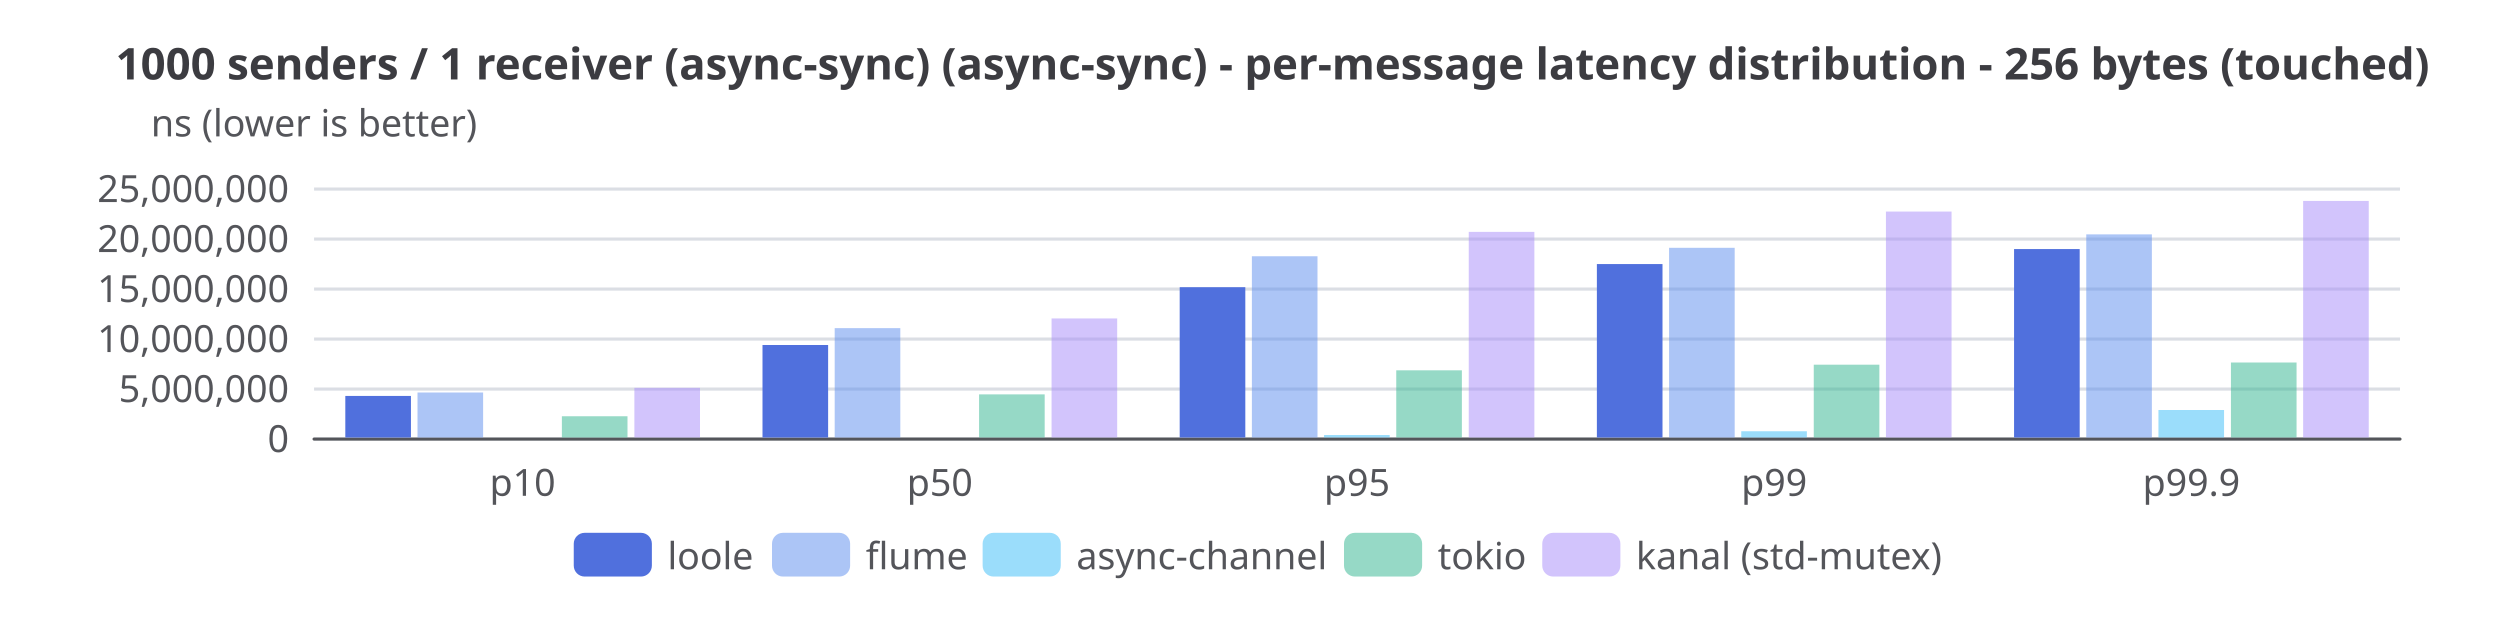
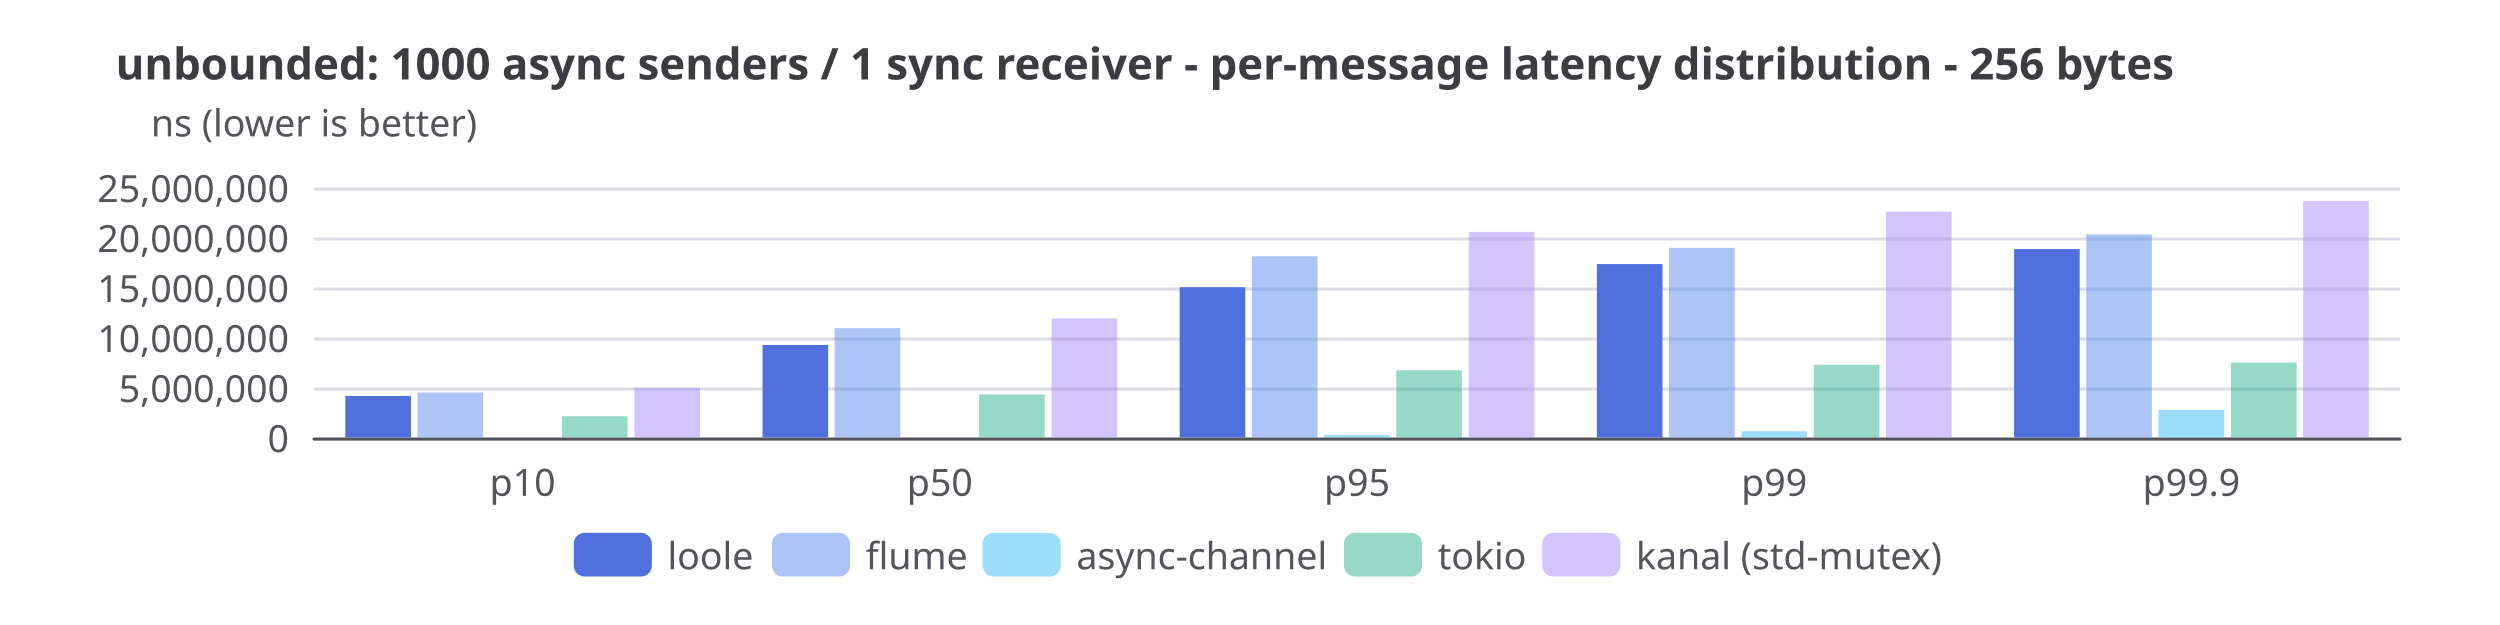
<svg xmlns="http://www.w3.org/2000/svg" width="800" height="200" version="1.1" baseProfile="full" viewBox="0 0 800 200">
  <rect width="800" height="200" x="0" y="0" fill="white" />
  <path d="M100.5 140.5L768 140.5" fill="none" pointer-events="visible" stroke="#dbdee4" class="zr26-cls-187" />
  <path d="M100.5 124.5L768 124.5" fill="none" pointer-events="visible" stroke="#dbdee4" class="zr26-cls-187" />
  <path d="M100.5 108.5L768 108.5" fill="none" pointer-events="visible" stroke="#dbdee4" class="zr26-cls-187" />
  <path d="M100.5 92.5L768 92.5" fill="none" pointer-events="visible" stroke="#dbdee4" class="zr26-cls-187" />
  <path d="M100.5 76.5L768 76.5" fill="none" pointer-events="visible" stroke="#dbdee4" class="zr26-cls-187" />
  <path d="M100.5 60.5L768 60.5" fill="none" pointer-events="visible" stroke="#dbdee4" class="zr26-cls-187" />
  <text dominant-baseline="central" text-anchor="middle" style="font-size:12px;font-family:sans-serif;" xml:space="preserve" y="-6" transform="translate(100.48 45)" fill="#54555a">ns (lower is better)</text>
  <path d="M100.5 140.5L768 140.5" fill="none" pointer-events="visible" stroke="#54555a" stroke-linecap="round" class="zr26-cls-187" />
  <text dominant-baseline="central" text-anchor="end" style="font-size:12px;font-family:sans-serif;" transform="translate(92.48 140)" fill="#54555a">0</text>
  <text dominant-baseline="central" text-anchor="end" style="font-size:12px;font-family:sans-serif;" transform="translate(92.48 124)" fill="#54555a">5,000,000</text>
  <text dominant-baseline="central" text-anchor="end" style="font-size:12px;font-family:sans-serif;" transform="translate(92.48 108)" fill="#54555a">10,000,000</text>
  <text dominant-baseline="central" text-anchor="end" style="font-size:12px;font-family:sans-serif;" transform="translate(92.48 92)" fill="#54555a">15,000,000</text>
  <text dominant-baseline="central" text-anchor="end" style="font-size:12px;font-family:sans-serif;" transform="translate(92.48 76)" fill="#54555a">20,000,000</text>
  <text dominant-baseline="central" text-anchor="end" style="font-size:12px;font-family:sans-serif;" transform="translate(92.48 60)" fill="#54555a">25,000,000</text>
  <text dominant-baseline="central" text-anchor="middle" style="font-size:12px;font-family:sans-serif;" y="6" transform="translate(167.232 148)" fill="#54555a">p10</text>
  <text dominant-baseline="central" text-anchor="middle" style="font-size:12px;font-family:sans-serif;" y="6" transform="translate(300.736 148)" fill="#54555a">p50</text>
  <text dominant-baseline="central" text-anchor="middle" style="font-size:12px;font-family:sans-serif;" y="6" transform="translate(434.24 148)" fill="#54555a">p95</text>
  <text dominant-baseline="central" text-anchor="middle" style="font-size:12px;font-family:sans-serif;" y="6" transform="translate(567.744 148)" fill="#54555a">p99</text>
  <text dominant-baseline="central" text-anchor="middle" style="font-size:12px;font-family:sans-serif;" y="6" transform="translate(701.248 148)" fill="#54555a">p99.9</text>
  <path d="M110.5 140l21 0l0 -13.3l-21 0Z" fill="#5070dd" ecmeta_series_index="0" ecmeta_data_index="0" ecmeta_ssr_type="chart" class="zr26-cls-188" />
  <path d="M244 140l21 0l0 -29.6l-21 0Z" fill="#5070dd" ecmeta_series_index="0" ecmeta_data_index="1" ecmeta_ssr_type="chart" class="zr26-cls-188" />
  <path d="M377.5 140l21 0l0 -48.1l-21 0Z" fill="#5070dd" ecmeta_series_index="0" ecmeta_data_index="2" ecmeta_ssr_type="chart" class="zr26-cls-188" />
  <path d="M511 140l21 0l0 -55.5l-21 0Z" fill="#5070dd" ecmeta_series_index="0" ecmeta_data_index="3" ecmeta_ssr_type="chart" class="zr26-cls-188" />
  <path d="M644.5 140l21 0l0 -60.3l-21 0Z" fill="#5070dd" ecmeta_series_index="0" ecmeta_data_index="4" ecmeta_ssr_type="chart" class="zr26-cls-188" />
  <path d="M133.6 140l21 0l0 -14.4l-21 0Z" fill="rgb(91,141,239)" fill-opacity="0.5" ecmeta_series_index="1" ecmeta_data_index="0" ecmeta_ssr_type="chart" class="zr26-cls-189" />
  <path d="M267.1 140l21 0l0 -35l-21 0Z" fill="rgb(91,141,239)" fill-opacity="0.5" ecmeta_series_index="1" ecmeta_data_index="1" ecmeta_ssr_type="chart" class="zr26-cls-189" />
  <path d="M400.6 140l21 0l0 -58l-21 0Z" fill="rgb(91,141,239)" fill-opacity="0.5" ecmeta_series_index="1" ecmeta_data_index="2" ecmeta_ssr_type="chart" class="zr26-cls-189" />
  <path d="M534.1 140l21 0l0 -60.7l-21 0Z" fill="rgb(91,141,239)" fill-opacity="0.5" ecmeta_series_index="1" ecmeta_data_index="3" ecmeta_ssr_type="chart" class="zr26-cls-189" />
  <path d="M667.6 140l21 0l0 -65l-21 0Z" fill="rgb(91,141,239)" fill-opacity="0.5" ecmeta_series_index="1" ecmeta_data_index="4" ecmeta_ssr_type="chart" class="zr26-cls-189" />
  <path d="M156.7 140l21 0l0 0l-21 0Z" fill="rgb(56,189,248)" fill-opacity="0.5" ecmeta_series_index="2" ecmeta_data_index="0" ecmeta_ssr_type="chart" class="zr26-cls-190" />
  <path d="M290.2 140l21 0l0 0l-21 0Z" fill="rgb(56,189,248)" fill-opacity="0.5" ecmeta_series_index="2" ecmeta_data_index="1" ecmeta_ssr_type="chart" class="zr26-cls-190" />
  <path d="M423.7 140l21 0l0 -0.8l-21 0Z" fill="rgb(56,189,248)" fill-opacity="0.5" ecmeta_series_index="2" ecmeta_data_index="2" ecmeta_ssr_type="chart" class="zr26-cls-190" />
  <path d="M557.2 140l21 0l0 -2l-21 0Z" fill="rgb(56,189,248)" fill-opacity="0.5" ecmeta_series_index="2" ecmeta_data_index="3" ecmeta_ssr_type="chart" class="zr26-cls-190" />
  <path d="M690.7 140l21 0l0 -8.8l-21 0Z" fill="rgb(56,189,248)" fill-opacity="0.5" ecmeta_series_index="2" ecmeta_data_index="4" ecmeta_ssr_type="chart" class="zr26-cls-190" />
  <path d="M179.8 140l21 0l0 -6.8l-21 0Z" fill="rgb(47,181,142)" fill-opacity="0.5" ecmeta_series_index="3" ecmeta_data_index="0" ecmeta_ssr_type="chart" class="zr26-cls-191" />
  <path d="M313.3 140l21 0l0 -13.8l-21 0Z" fill="rgb(47,181,142)" fill-opacity="0.5" ecmeta_series_index="3" ecmeta_data_index="1" ecmeta_ssr_type="chart" class="zr26-cls-191" />
  <path d="M446.8 140l21 0l0 -21.5l-21 0Z" fill="rgb(47,181,142)" fill-opacity="0.5" ecmeta_series_index="3" ecmeta_data_index="2" ecmeta_ssr_type="chart" class="zr26-cls-191" />
  <path d="M580.4 140l21 0l0 -23.3l-21 0Z" fill="rgb(47,181,142)" fill-opacity="0.5" ecmeta_series_index="3" ecmeta_data_index="3" ecmeta_ssr_type="chart" class="zr26-cls-191" />
  <path d="M713.9 140l21 0l0 -24l-21 0Z" fill="rgb(47,181,142)" fill-opacity="0.5" ecmeta_series_index="3" ecmeta_data_index="4" ecmeta_ssr_type="chart" class="zr26-cls-191" />
  <path d="M203 140l21 0l0 -15.9l-21 0Z" fill="rgb(167,139,250)" fill-opacity="0.5" ecmeta_series_index="4" ecmeta_data_index="0" ecmeta_ssr_type="chart" class="zr26-cls-192" />
  <path d="M336.5 140l21 0l0 -38.1l-21 0Z" fill="rgb(167,139,250)" fill-opacity="0.5" ecmeta_series_index="4" ecmeta_data_index="1" ecmeta_ssr_type="chart" class="zr26-cls-192" />
  <path d="M470 140l21 0l0 -65.8l-21 0Z" fill="rgb(167,139,250)" fill-opacity="0.5" ecmeta_series_index="4" ecmeta_data_index="2" ecmeta_ssr_type="chart" class="zr26-cls-192" />
  <path d="M603.5 140l21 0l0 -72.3l-21 0Z" fill="rgb(167,139,250)" fill-opacity="0.5" ecmeta_series_index="4" ecmeta_data_index="3" ecmeta_ssr_type="chart" class="zr26-cls-192" />
  <path d="M737 140l21 0l0 -75.7l-21 0Z" fill="rgb(167,139,250)" fill-opacity="0.5" ecmeta_series_index="4" ecmeta_data_index="4" ecmeta_ssr_type="chart" class="zr26-cls-192" />
  <path d="M-5 -5.5l442.8 0l0 25l-442.8 0Z" transform="translate(183.6 170.5)" fill="rgb(0,0,0)" fill-opacity="0" stroke="#b7b9be" stroke-width="0" class="zr26-cls-187" />
  <path d="M3.5 0L21.5 0A3.5 3.5 0 0 1 25 3.5L25 10.5A3.5 3.5 0 0 1 21.5 14L3.5 14A3.5 3.5 0 0 1 0 10.5L0 3.5A3.5 3.5 0 0 1 3.5 0Z" transform="translate(183.6 170.5)" fill="#5070dd" ecmeta_series_index="0" ecmeta_data_index="0" ecmeta_ssr_type="legend" ecmeta_silent="true" class="zr26-cls-187" />
  <text dominant-baseline="central" text-anchor="start" style="font-size:12px;font-family:sans-serif;" x="30" y="7" transform="translate(183.6 170.5)" fill="#54555a">loole</text>
  <path d="M0 0l55.4 0l0 14l-55.4 0Z" transform="translate(183.6 170.5)" fill="none" pointer-events="visible" ecmeta_series_index="0" ecmeta_data_index="0" ecmeta_ssr_type="legend" class="zr26-cls-193" />
  <path d="M3.5 0L21.5 0A3.5 3.5 0 0 1 25 3.5L25 10.5A3.5 3.5 0 0 1 21.5 14L3.5 14A3.5 3.5 0 0 1 0 10.5L0 3.5A3.5 3.5 0 0 1 3.5 0Z" transform="translate(247.04 170.5)" fill="rgb(91,141,239)" fill-opacity="0.5" ecmeta_series_index="1" ecmeta_data_index="1" ecmeta_ssr_type="legend" ecmeta_silent="true" class="zr26-cls-187" />
  <text dominant-baseline="central" text-anchor="start" style="font-size:12px;font-family:sans-serif;" x="30" y="7" transform="translate(247.04 170.5)" fill="#54555a">flume</text>
  <path d="M0 0l59.4 0l0 14l-59.4 0Z" transform="translate(247.04 170.5)" fill="none" pointer-events="visible" ecmeta_series_index="1" ecmeta_data_index="1" ecmeta_ssr_type="legend" class="zr26-cls-193" />
  <path d="M3.5 0L21.5 0A3.5 3.5 0 0 1 25 3.5L25 10.5A3.5 3.5 0 0 1 21.5 14L3.5 14A3.5 3.5 0 0 1 0 10.5L0 3.5A3.5 3.5 0 0 1 3.5 0Z" transform="translate(314.44 170.5)" fill="rgb(56,189,248)" fill-opacity="0.5" ecmeta_series_index="2" ecmeta_data_index="2" ecmeta_ssr_type="legend" ecmeta_silent="true" class="zr26-cls-187" />
  <text dominant-baseline="central" text-anchor="start" style="font-size:12px;font-family:sans-serif;" x="30" y="7" transform="translate(314.44 170.5)" fill="#54555a">async-channel</text>
  <path d="M0 0l107.6 0l0 14l-107.6 0Z" transform="translate(314.44 170.5)" fill="none" pointer-events="visible" ecmeta_series_index="2" ecmeta_data_index="2" ecmeta_ssr_type="legend" class="zr26-cls-193" />
  <path d="M3.5 0L21.5 0A3.5 3.5 0 0 1 25 3.5L25 10.5A3.5 3.5 0 0 1 21.5 14L3.5 14A3.5 3.5 0 0 1 0 10.5L0 3.5A3.5 3.5 0 0 1 3.5 0Z" transform="translate(430.08 170.5)" fill="rgb(47,181,142)" fill-opacity="0.5" ecmeta_series_index="3" ecmeta_data_index="3" ecmeta_ssr_type="legend" ecmeta_silent="true" class="zr26-cls-187" />
  <text dominant-baseline="central" text-anchor="start" style="font-size:12px;font-family:sans-serif;" x="30" y="7" transform="translate(430.08 170.5)" fill="#54555a">tokio</text>
  <path d="M0 0l55.4 0l0 14l-55.4 0Z" transform="translate(430.08 170.5)" fill="none" pointer-events="visible" ecmeta_series_index="3" ecmeta_data_index="3" ecmeta_ssr_type="legend" class="zr26-cls-193" />
  <path d="M3.5 0L21.5 0A3.5 3.5 0 0 1 25 3.5L25 10.5A3.5 3.5 0 0 1 21.5 14L3.5 14A3.5 3.5 0 0 1 0 10.5L0 3.5A3.5 3.5 0 0 1 3.5 0Z" transform="translate(493.52 170.5)" fill="rgb(167,139,250)" fill-opacity="0.5" ecmeta_series_index="4" ecmeta_data_index="4" ecmeta_ssr_type="legend" ecmeta_silent="true" class="zr26-cls-187" />
  <text dominant-baseline="central" text-anchor="start" style="font-size:12px;font-family:sans-serif;" xml:space="preserve" x="30" y="7" transform="translate(493.52 170.5)" fill="#54555a">kanal (std-mutex)</text>
  <path d="M0 0l122.9 0l0 14l-122.9 0Z" transform="translate(493.52 170.5)" fill="none" pointer-events="visible" ecmeta_series_index="4" ecmeta_data_index="4" ecmeta_ssr_type="legend" class="zr26-cls-193" />
-   <path d="M-5 -5l686.6 0l0 24l-686.6 0Z" transform="translate(37 13)" fill="rgb(0,0,0)" fill-opacity="0" stroke="#3c3c41" stroke-width="0" class="zr26-cls-187" />
-   <text dominant-baseline="central" text-anchor="start" style="font-size:14px;font-family:sans-serif;font-weight:bold;" xml:space="preserve" y="7" transform="translate(37 13)" fill="#3c3c41">1000 senders / 1 receiver (async-sync) (async-sync) - per-message latency distribution - 256 bytes (touched)</text>
+   <path d="M-5 -5l608.5 0l0 24l-608.5 0Z" transform="translate(37 13)" fill="rgb(0,0,0)" fill-opacity="0" stroke="#3c3c41" stroke-width="0" class="zr26-cls-187" />
+   <text dominant-baseline="central" text-anchor="start" style="font-size:14px;font-family:sans-serif;font-weight:bold;" xml:space="preserve" y="7" transform="translate(37 13)" fill="#3c3c41">unbounded: 1000 async senders / 1 sync receiver - per-message latency distribution - 256 bytes</text>
  <style>
.zr26-cls-187:hover {
pointer-events:none;
}
.zr26-cls-188:hover {
cursor:pointer;
fill:rgba(88,123,243,1);
}
.zr26-cls-189:hover {
cursor:pointer;
fill:rgba(100,155,255,0.5);
}
.zr26-cls-190:hover {
cursor:pointer;
fill:rgba(61,207,255,0.5);
}
.zr26-cls-191:hover {
cursor:pointer;
fill:rgba(51,199,156,0.5);
}
.zr26-cls-192:hover {
cursor:pointer;
fill:rgba(183,152,255,0.5);
}
.zr26-cls-193:hover {
cursor:pointer;
fill:rgba(0,0,0,0);
}



</style>
</svg>
